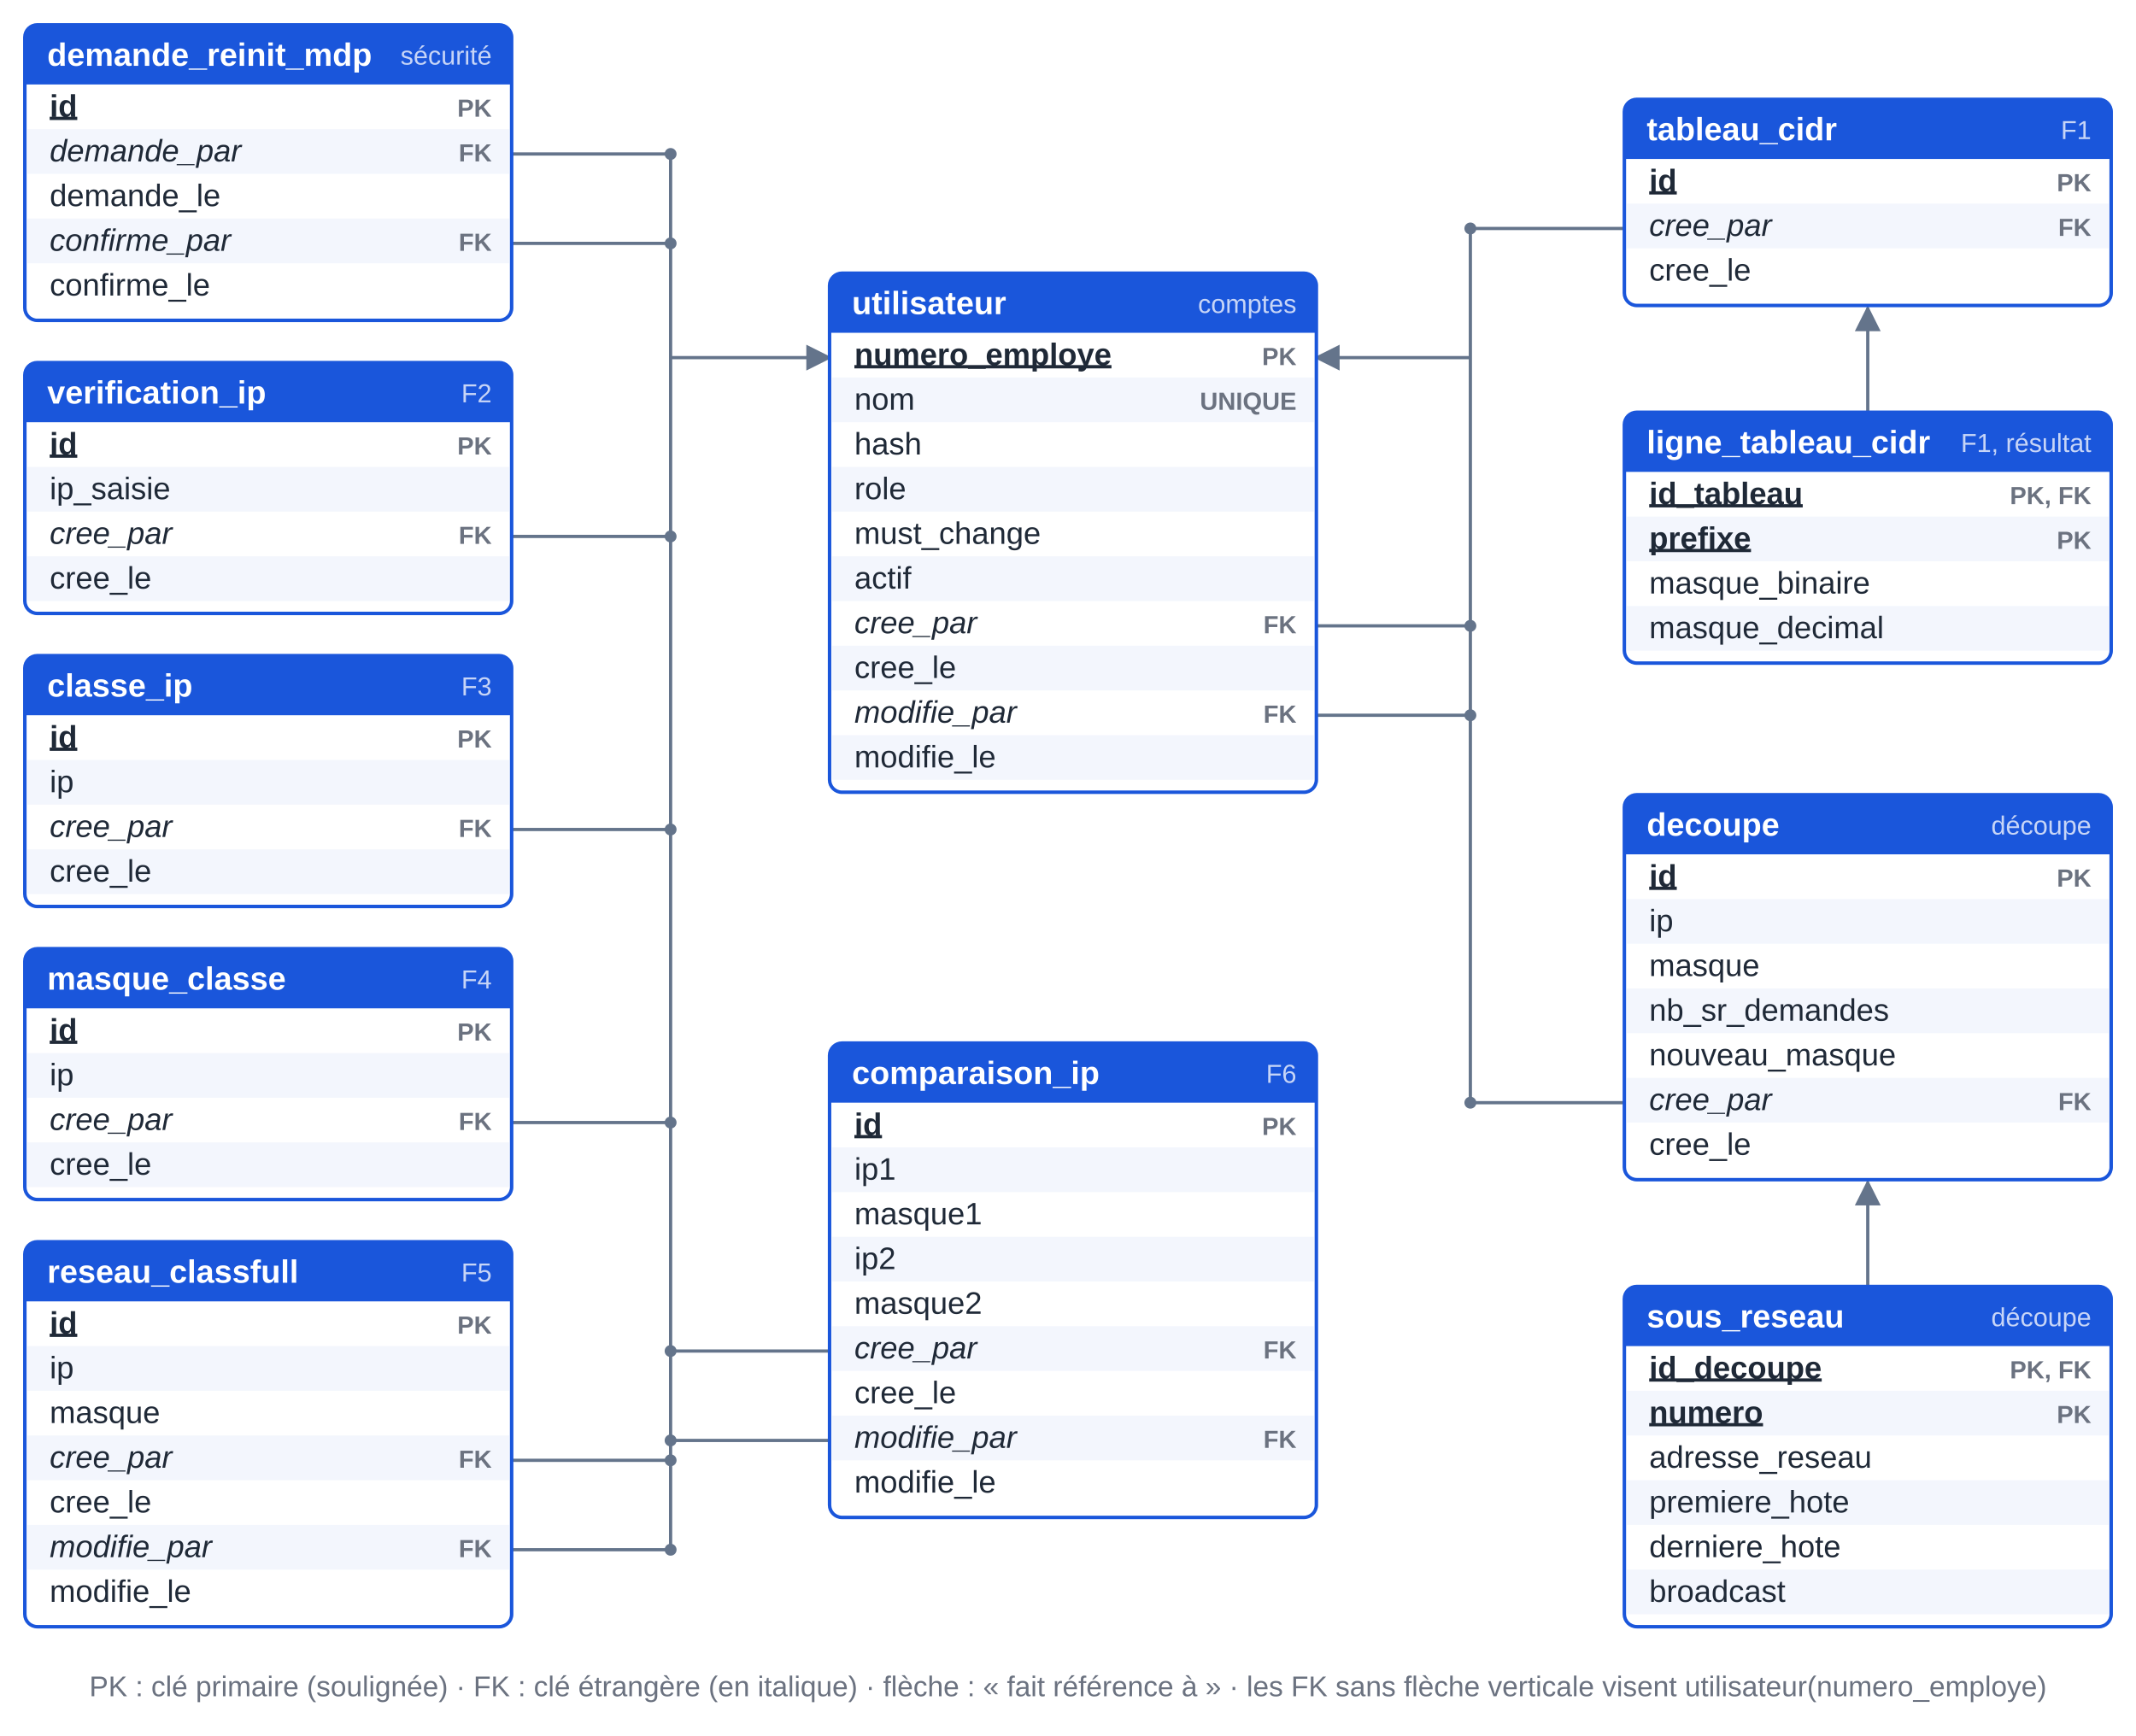
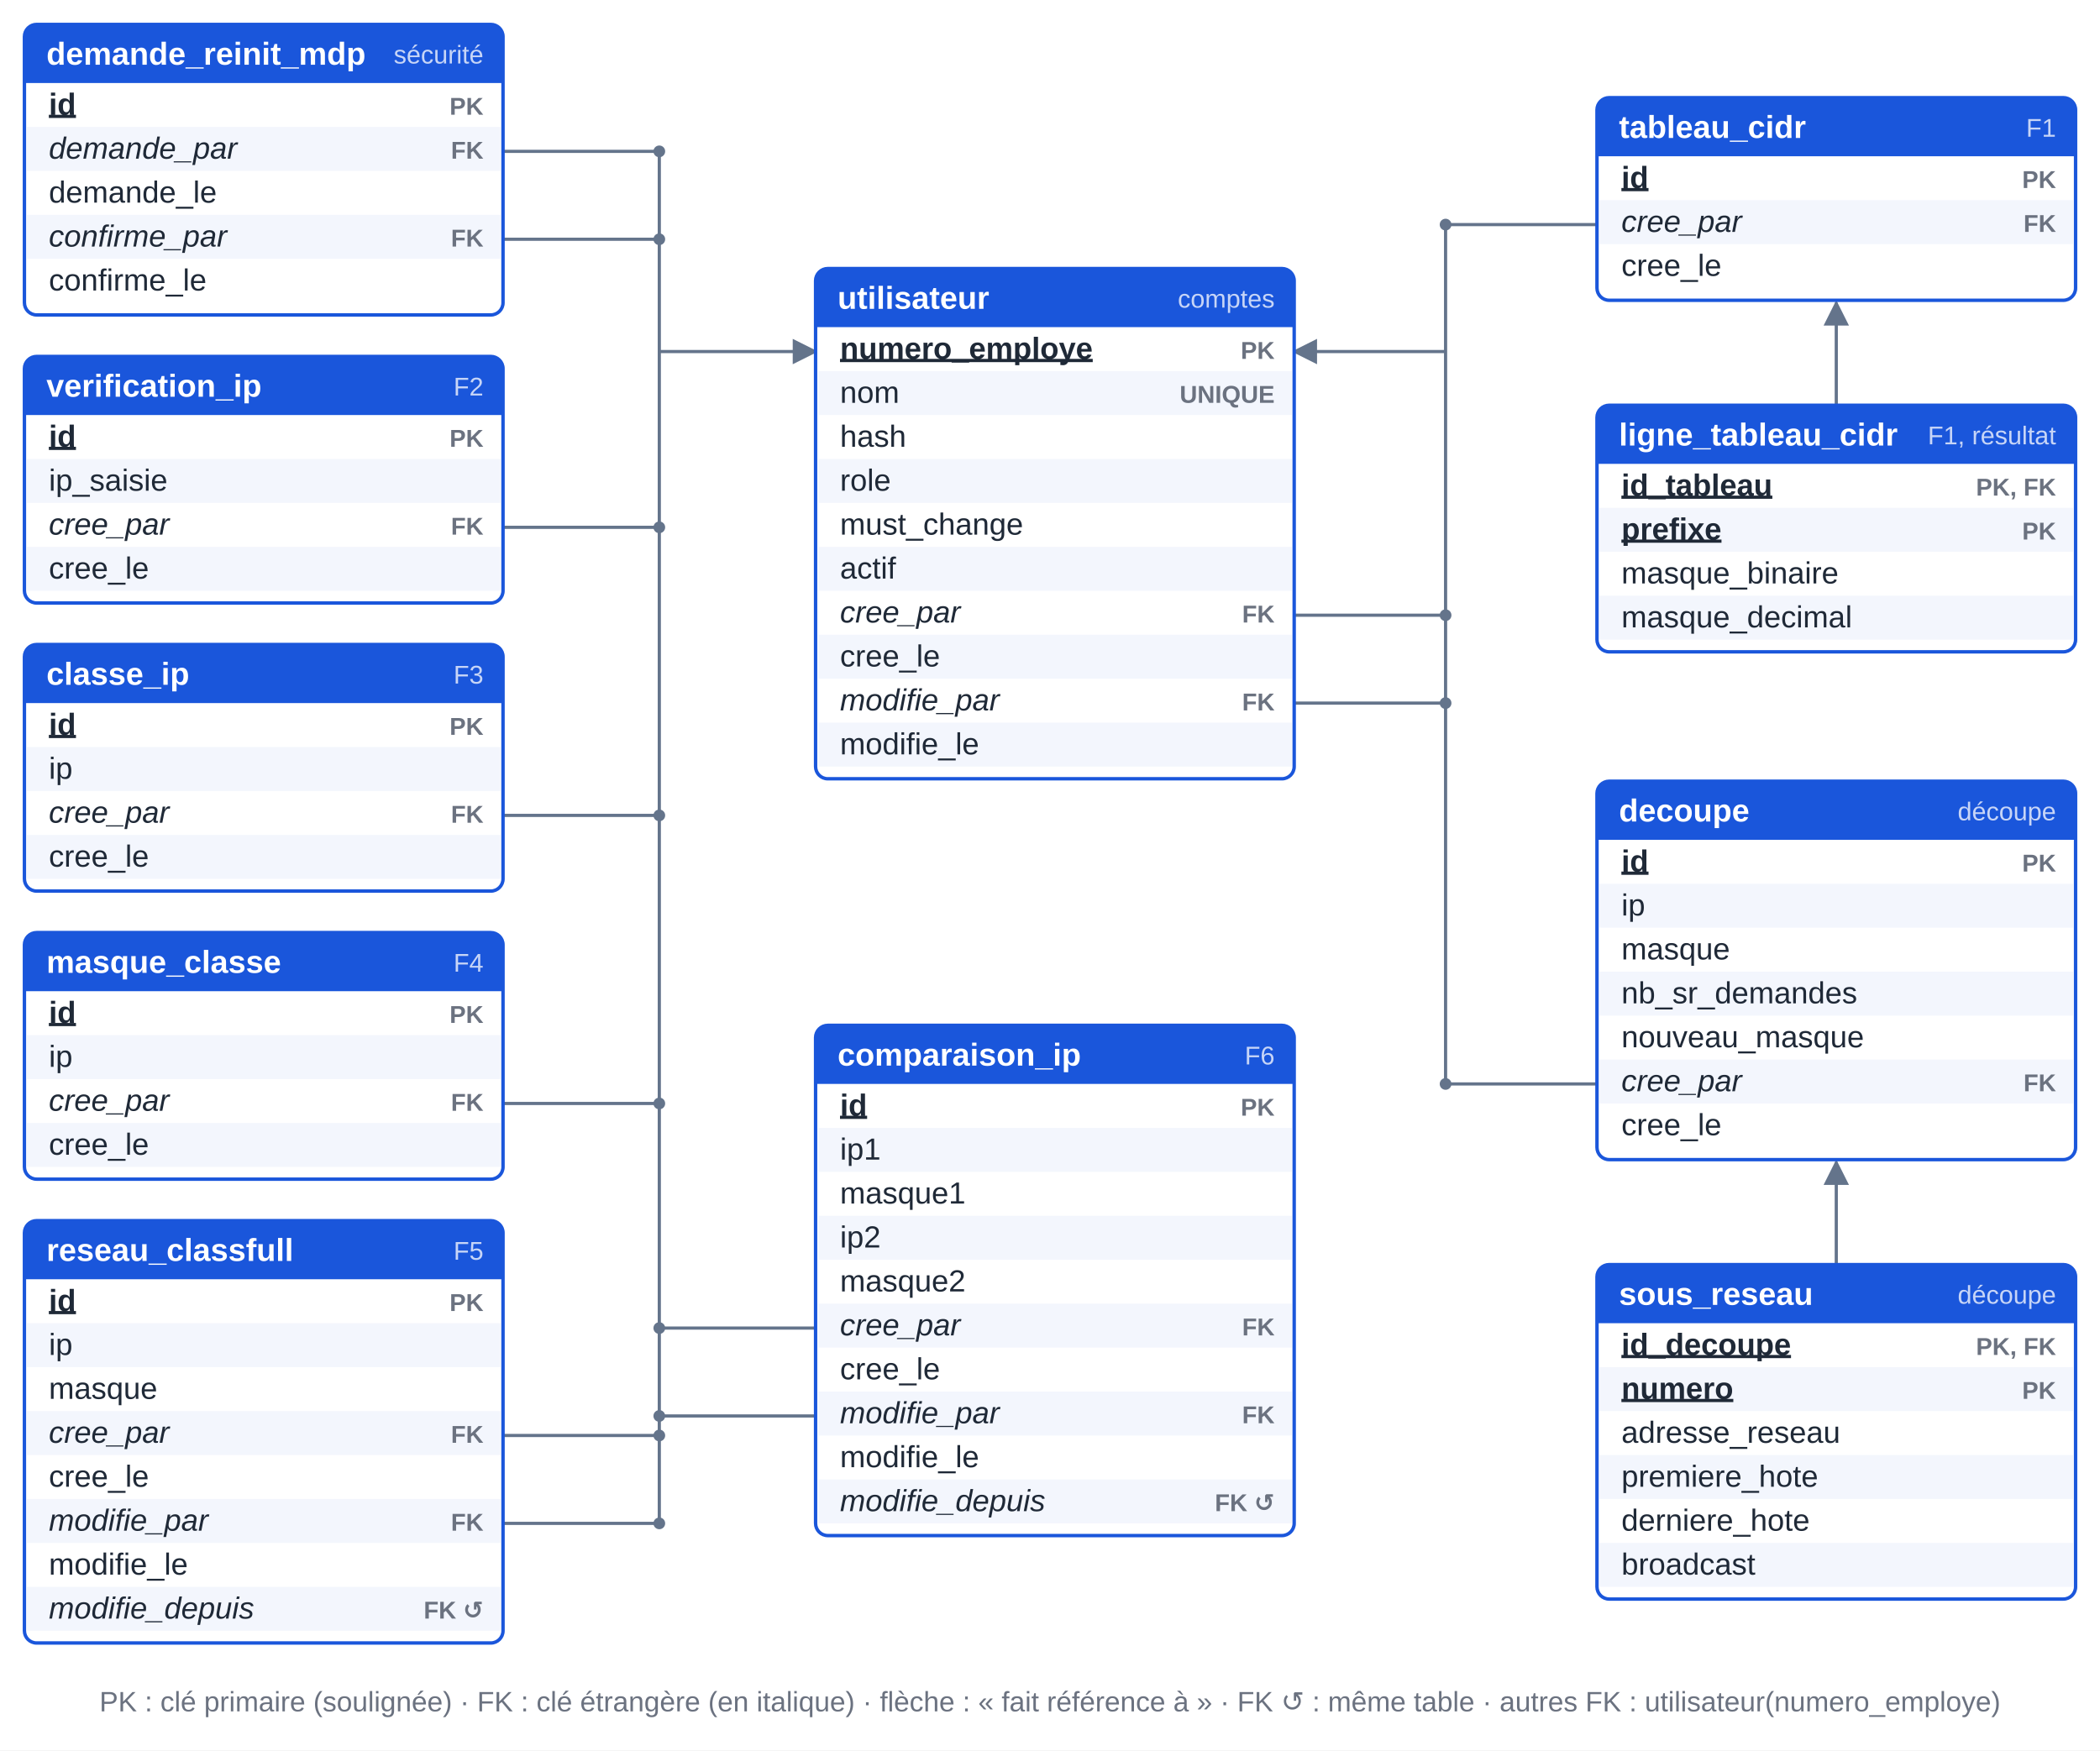
- <svg xmlns="http://www.w3.org/2000/svg" viewBox="0 0 860 699" width="860" height="699" font-family="Segoe UI, Arial, sans-serif">
+ <svg xmlns="http://www.w3.org/2000/svg" viewBox="0 0 860 717" width="860" height="717" font-family="Segoe UI, Arial, sans-serif">
  <style>.titre{font-size:13px;font-weight:700;fill:#fff} .tag{font-size:10.5px;fill:#C7D5F7} .col{font-size:12.5px;fill:#1F2937} .pk{font-size:12.5px;fill:#1F2937;font-weight:700;text-decoration:underline} .fk{font-size:12.5px;fill:#1F2937;font-style:italic} .marque{font-size:10px;fill:#6B7280;font-weight:600} .trait{stroke:#64748B;stroke-width:1.3;fill:none} .legende{font-size:11.5px;fill:#6B7280}</style>
  <defs>
    <marker id="fleche" viewBox="0 0 10 10" refX="9" refY="5" markerWidth="8" markerHeight="8" orient="auto-start-reverse">
      <path d="M0,0 L10,5 L0,10 z" fill="#64748B" />
    </marker>
  </defs>
-   <rect width="860" height="699" fill="#fff" />
+   <rect width="860" height="717" fill="#fff" />
  <line x1="270.0" y1="62.0" x2="270.0" y2="624.0" class="trait" />
  <line x1="206" y1="62.0" x2="270.0" y2="62.0" class="trait" />
  <circle cx="270.0" cy="62.0" r="2.4" fill="#64748B" />
  <line x1="206" y1="98.0" x2="270.0" y2="98.0" class="trait" />
  <circle cx="270.0" cy="98.0" r="2.4" fill="#64748B" />
  <line x1="206" y1="216.0" x2="270.0" y2="216.0" class="trait" />
  <circle cx="270.0" cy="216.0" r="2.4" fill="#64748B" />
  <line x1="206" y1="334.0" x2="270.0" y2="334.0" class="trait" />
  <circle cx="270.0" cy="334.0" r="2.4" fill="#64748B" />
  <line x1="206" y1="452.0" x2="270.0" y2="452.0" class="trait" />
  <circle cx="270.0" cy="452.0" r="2.4" fill="#64748B" />
  <line x1="206" y1="588.0" x2="270.0" y2="588.0" class="trait" />
  <circle cx="270.0" cy="588.0" r="2.4" fill="#64748B" />
  <line x1="206" y1="624.0" x2="270.0" y2="624.0" class="trait" />
  <circle cx="270.0" cy="624.0" r="2.4" fill="#64748B" />
  <line x1="334" y1="544.0" x2="270.0" y2="544.0" class="trait" />
  <circle cx="270.0" cy="544.0" r="2.4" fill="#64748B" />
  <line x1="334" y1="580.0" x2="270.0" y2="580.0" class="trait" />
  <circle cx="270.0" cy="580.0" r="2.4" fill="#64748B" />
  <line x1="270.0" y1="144.0" x2="334" y2="144.0" class="trait" marker-end="url(#fleche)" />
  <line x1="592.0" y1="92.0" x2="592.0" y2="444.0" class="trait" />
  <line x1="654" y1="92.0" x2="592.0" y2="92.0" class="trait" />
  <circle cx="592.0" cy="92.0" r="2.4" fill="#64748B" />
  <line x1="654" y1="444.0" x2="592.0" y2="444.0" class="trait" />
  <circle cx="592.0" cy="444.0" r="2.4" fill="#64748B" />
  <line x1="530" y1="252.0" x2="592.0" y2="252.0" class="trait" />
  <circle cx="592.0" cy="252.0" r="2.4" fill="#64748B" />
  <line x1="530" y1="288.0" x2="592.0" y2="288.0" class="trait" />
  <circle cx="592.0" cy="288.0" r="2.4" fill="#64748B" />
  <line x1="592.0" y1="144.0" x2="530" y2="144.0" class="trait" marker-end="url(#fleche)" />
  <line x1="752.0" y1="166" x2="752.0" y2="124" class="trait" marker-end="url(#fleche)" />
  <line x1="752.0" y1="518" x2="752.0" y2="476" class="trait" marker-end="url(#fleche)" />
  <g>
    <rect x="10" y="10" width="196" height="119" rx="5" fill="#fff" stroke="#1A56DB" stroke-width="1.4" />
    <path d="M10,34 v-19 q0,-5 5,-5 h186 q5,0 5,5 v19 z" fill="#1A56DB" />
    <text x="19" y="26.5" class="titre">demande_reinit_mdp</text>
    <text x="198" y="26" class="tag" text-anchor="end">sécurité</text>
    <text x="20" y="47" class="pk">id</text>
    <text x="198" y="47" class="marque" text-anchor="end">PK</text>
    <rect x="11" y="52" width="194" height="18" fill="#F3F6FD" />
    <text x="20" y="65" class="fk">demande_par</text>
    <text x="198" y="65" class="marque" text-anchor="end">FK</text>
    <text x="20" y="83" class="col">demande_le</text>
    <rect x="11" y="88" width="194" height="18" fill="#F3F6FD" />
    <text x="20" y="101" class="fk">confirme_par</text>
    <text x="198" y="101" class="marque" text-anchor="end">FK</text>
    <text x="20" y="119" class="col">confirme_le</text>
  </g>
  <g>
    <rect x="10" y="146" width="196" height="101" rx="5" fill="#fff" stroke="#1A56DB" stroke-width="1.4" />
    <path d="M10,170 v-19 q0,-5 5,-5 h186 q5,0 5,5 v19 z" fill="#1A56DB" />
    <text x="19" y="162.5" class="titre">verification_ip</text>
    <text x="198" y="162" class="tag" text-anchor="end">F2</text>
    <text x="20" y="183" class="pk">id</text>
    <text x="198" y="183" class="marque" text-anchor="end">PK</text>
    <rect x="11" y="188" width="194" height="18" fill="#F3F6FD" />
    <text x="20" y="201" class="col">ip_saisie</text>
    <text x="20" y="219" class="fk">cree_par</text>
    <text x="198" y="219" class="marque" text-anchor="end">FK</text>
    <rect x="11" y="224" width="194" height="18" fill="#F3F6FD" />
    <text x="20" y="237" class="col">cree_le</text>
  </g>
  <g>
    <rect x="10" y="264" width="196" height="101" rx="5" fill="#fff" stroke="#1A56DB" stroke-width="1.4" />
    <path d="M10,288 v-19 q0,-5 5,-5 h186 q5,0 5,5 v19 z" fill="#1A56DB" />
    <text x="19" y="280.5" class="titre">classe_ip</text>
    <text x="198" y="280" class="tag" text-anchor="end">F3</text>
    <text x="20" y="301" class="pk">id</text>
    <text x="198" y="301" class="marque" text-anchor="end">PK</text>
    <rect x="11" y="306" width="194" height="18" fill="#F3F6FD" />
    <text x="20" y="319" class="col">ip</text>
    <text x="20" y="337" class="fk">cree_par</text>
    <text x="198" y="337" class="marque" text-anchor="end">FK</text>
    <rect x="11" y="342" width="194" height="18" fill="#F3F6FD" />
    <text x="20" y="355" class="col">cree_le</text>
  </g>
  <g>
    <rect x="10" y="382" width="196" height="101" rx="5" fill="#fff" stroke="#1A56DB" stroke-width="1.4" />
    <path d="M10,406 v-19 q0,-5 5,-5 h186 q5,0 5,5 v19 z" fill="#1A56DB" />
    <text x="19" y="398.5" class="titre">masque_classe</text>
    <text x="198" y="398" class="tag" text-anchor="end">F4</text>
    <text x="20" y="419" class="pk">id</text>
    <text x="198" y="419" class="marque" text-anchor="end">PK</text>
    <rect x="11" y="424" width="194" height="18" fill="#F3F6FD" />
    <text x="20" y="437" class="col">ip</text>
    <text x="20" y="455" class="fk">cree_par</text>
    <text x="198" y="455" class="marque" text-anchor="end">FK</text>
    <rect x="11" y="460" width="194" height="18" fill="#F3F6FD" />
    <text x="20" y="473" class="col">cree_le</text>
  </g>
  <g>
-     <rect x="10" y="500" width="196" height="155" rx="5" fill="#fff" stroke="#1A56DB" stroke-width="1.4" />
+     <rect x="10" y="500" width="196" height="173" rx="5" fill="#fff" stroke="#1A56DB" stroke-width="1.4" />
    <path d="M10,524 v-19 q0,-5 5,-5 h186 q5,0 5,5 v19 z" fill="#1A56DB" />
    <text x="19" y="516.5" class="titre">reseau_classfull</text>
    <text x="198" y="516" class="tag" text-anchor="end">F5</text>
    <text x="20" y="537" class="pk">id</text>
    <text x="198" y="537" class="marque" text-anchor="end">PK</text>
    <rect x="11" y="542" width="194" height="18" fill="#F3F6FD" />
    <text x="20" y="555" class="col">ip</text>
    <text x="20" y="573" class="col">masque</text>
    <rect x="11" y="578" width="194" height="18" fill="#F3F6FD" />
    <text x="20" y="591" class="fk">cree_par</text>
    <text x="198" y="591" class="marque" text-anchor="end">FK</text>
    <text x="20" y="609" class="col">cree_le</text>
    <rect x="11" y="614" width="194" height="18" fill="#F3F6FD" />
    <text x="20" y="627" class="fk">modifie_par</text>
    <text x="198" y="627" class="marque" text-anchor="end">FK</text>
    <text x="20" y="645" class="col">modifie_le</text>
+     <rect x="11" y="650" width="194" height="18" fill="#F3F6FD" />
+     <text x="20" y="663" class="fk">modifie_depuis</text>
+     <text x="198" y="663" class="marque" text-anchor="end">FK ↺</text>
  </g>
  <g>
    <rect x="334" y="110" width="196" height="209" rx="5" fill="#fff" stroke="#1A56DB" stroke-width="1.4" />
    <path d="M334,134 v-19 q0,-5 5,-5 h186 q5,0 5,5 v19 z" fill="#1A56DB" />
    <text x="343" y="126.5" class="titre">utilisateur</text>
    <text x="522" y="126" class="tag" text-anchor="end">comptes</text>
    <text x="344" y="147" class="pk">numero_employe</text>
    <text x="522" y="147" class="marque" text-anchor="end">PK</text>
    <rect x="335" y="152" width="194" height="18" fill="#F3F6FD" />
    <text x="344" y="165" class="col">nom</text>
    <text x="522" y="165" class="marque" text-anchor="end">UNIQUE</text>
    <text x="344" y="183" class="col">hash</text>
    <rect x="335" y="188" width="194" height="18" fill="#F3F6FD" />
    <text x="344" y="201" class="col">role</text>
    <text x="344" y="219" class="col">must_change</text>
    <rect x="335" y="224" width="194" height="18" fill="#F3F6FD" />
    <text x="344" y="237" class="col">actif</text>
    <text x="344" y="255" class="fk">cree_par</text>
    <text x="522" y="255" class="marque" text-anchor="end">FK</text>
    <rect x="335" y="260" width="194" height="18" fill="#F3F6FD" />
    <text x="344" y="273" class="col">cree_le</text>
    <text x="344" y="291" class="fk">modifie_par</text>
    <text x="522" y="291" class="marque" text-anchor="end">FK</text>
    <rect x="335" y="296" width="194" height="18" fill="#F3F6FD" />
    <text x="344" y="309" class="col">modifie_le</text>
  </g>
  <g>
-     <rect x="334" y="420" width="196" height="191" rx="5" fill="#fff" stroke="#1A56DB" stroke-width="1.4" />
+     <rect x="334" y="420" width="196" height="209" rx="5" fill="#fff" stroke="#1A56DB" stroke-width="1.4" />
    <path d="M334,444 v-19 q0,-5 5,-5 h186 q5,0 5,5 v19 z" fill="#1A56DB" />
    <text x="343" y="436.5" class="titre">comparaison_ip</text>
    <text x="522" y="436" class="tag" text-anchor="end">F6</text>
    <text x="344" y="457" class="pk">id</text>
    <text x="522" y="457" class="marque" text-anchor="end">PK</text>
    <rect x="335" y="462" width="194" height="18" fill="#F3F6FD" />
    <text x="344" y="475" class="col">ip1</text>
    <text x="344" y="493" class="col">masque1</text>
    <rect x="335" y="498" width="194" height="18" fill="#F3F6FD" />
    <text x="344" y="511" class="col">ip2</text>
    <text x="344" y="529" class="col">masque2</text>
    <rect x="335" y="534" width="194" height="18" fill="#F3F6FD" />
    <text x="344" y="547" class="fk">cree_par</text>
    <text x="522" y="547" class="marque" text-anchor="end">FK</text>
    <text x="344" y="565" class="col">cree_le</text>
    <rect x="335" y="570" width="194" height="18" fill="#F3F6FD" />
    <text x="344" y="583" class="fk">modifie_par</text>
    <text x="522" y="583" class="marque" text-anchor="end">FK</text>
    <text x="344" y="601" class="col">modifie_le</text>
+     <rect x="335" y="606" width="194" height="18" fill="#F3F6FD" />
+     <text x="344" y="619" class="fk">modifie_depuis</text>
+     <text x="522" y="619" class="marque" text-anchor="end">FK ↺</text>
  </g>
  <g>
    <rect x="654" y="40" width="196" height="83" rx="5" fill="#fff" stroke="#1A56DB" stroke-width="1.4" />
    <path d="M654,64 v-19 q0,-5 5,-5 h186 q5,0 5,5 v19 z" fill="#1A56DB" />
    <text x="663" y="56.5" class="titre">tableau_cidr</text>
    <text x="842" y="56" class="tag" text-anchor="end">F1</text>
    <text x="664" y="77" class="pk">id</text>
    <text x="842" y="77" class="marque" text-anchor="end">PK</text>
    <rect x="655" y="82" width="194" height="18" fill="#F3F6FD" />
    <text x="664" y="95" class="fk">cree_par</text>
    <text x="842" y="95" class="marque" text-anchor="end">FK</text>
    <text x="664" y="113" class="col">cree_le</text>
  </g>
  <g>
    <rect x="654" y="166" width="196" height="101" rx="5" fill="#fff" stroke="#1A56DB" stroke-width="1.4" />
    <path d="M654,190 v-19 q0,-5 5,-5 h186 q5,0 5,5 v19 z" fill="#1A56DB" />
    <text x="663" y="182.5" class="titre">ligne_tableau_cidr</text>
    <text x="842" y="182" class="tag" text-anchor="end">F1, résultat</text>
    <text x="664" y="203" class="pk">id_tableau</text>
    <text x="842" y="203" class="marque" text-anchor="end">PK, FK</text>
    <rect x="655" y="208" width="194" height="18" fill="#F3F6FD" />
    <text x="664" y="221" class="pk">prefixe</text>
    <text x="842" y="221" class="marque" text-anchor="end">PK</text>
    <text x="664" y="239" class="col">masque_binaire</text>
    <rect x="655" y="244" width="194" height="18" fill="#F3F6FD" />
    <text x="664" y="257" class="col">masque_decimal</text>
  </g>
  <g>
    <rect x="654" y="320" width="196" height="155" rx="5" fill="#fff" stroke="#1A56DB" stroke-width="1.4" />
    <path d="M654,344 v-19 q0,-5 5,-5 h186 q5,0 5,5 v19 z" fill="#1A56DB" />
    <text x="663" y="336.5" class="titre">decoupe</text>
    <text x="842" y="336" class="tag" text-anchor="end">découpe</text>
    <text x="664" y="357" class="pk">id</text>
    <text x="842" y="357" class="marque" text-anchor="end">PK</text>
    <rect x="655" y="362" width="194" height="18" fill="#F3F6FD" />
    <text x="664" y="375" class="col">ip</text>
    <text x="664" y="393" class="col">masque</text>
    <rect x="655" y="398" width="194" height="18" fill="#F3F6FD" />
    <text x="664" y="411" class="col">nb_sr_demandes</text>
    <text x="664" y="429" class="col">nouveau_masque</text>
    <rect x="655" y="434" width="194" height="18" fill="#F3F6FD" />
    <text x="664" y="447" class="fk">cree_par</text>
    <text x="842" y="447" class="marque" text-anchor="end">FK</text>
    <text x="664" y="465" class="col">cree_le</text>
  </g>
  <g>
    <rect x="654" y="518" width="196" height="137" rx="5" fill="#fff" stroke="#1A56DB" stroke-width="1.4" />
    <path d="M654,542 v-19 q0,-5 5,-5 h186 q5,0 5,5 v19 z" fill="#1A56DB" />
    <text x="663" y="534.5" class="titre">sous_reseau</text>
    <text x="842" y="534" class="tag" text-anchor="end">découpe</text>
    <text x="664" y="555" class="pk">id_decoupe</text>
    <text x="842" y="555" class="marque" text-anchor="end">PK, FK</text>
    <rect x="655" y="560" width="194" height="18" fill="#F3F6FD" />
    <text x="664" y="573" class="pk">numero</text>
    <text x="842" y="573" class="marque" text-anchor="end">PK</text>
    <text x="664" y="591" class="col">adresse_reseau</text>
    <rect x="655" y="596" width="194" height="18" fill="#F3F6FD" />
    <text x="664" y="609" class="col">premiere_hote</text>
    <text x="664" y="627" class="col">derniere_hote</text>
    <rect x="655" y="632" width="194" height="18" fill="#F3F6FD" />
    <text x="664" y="645" class="col">broadcast</text>
  </g>
-   <text x="430.0" y="683" class="legende" text-anchor="middle">PK : clé primaire (soulignée) · FK : clé étrangère (en italique) · flèche : « fait référence à » · les FK sans flèche verticale visent utilisateur(numero_employe)</text>
+   <text x="430.0" y="701" class="legende" text-anchor="middle">PK : clé primaire (soulignée) · FK : clé étrangère (en italique) · flèche : « fait référence à » · FK ↺ : même table · autres FK : utilisateur(numero_employe)</text>
</svg>
